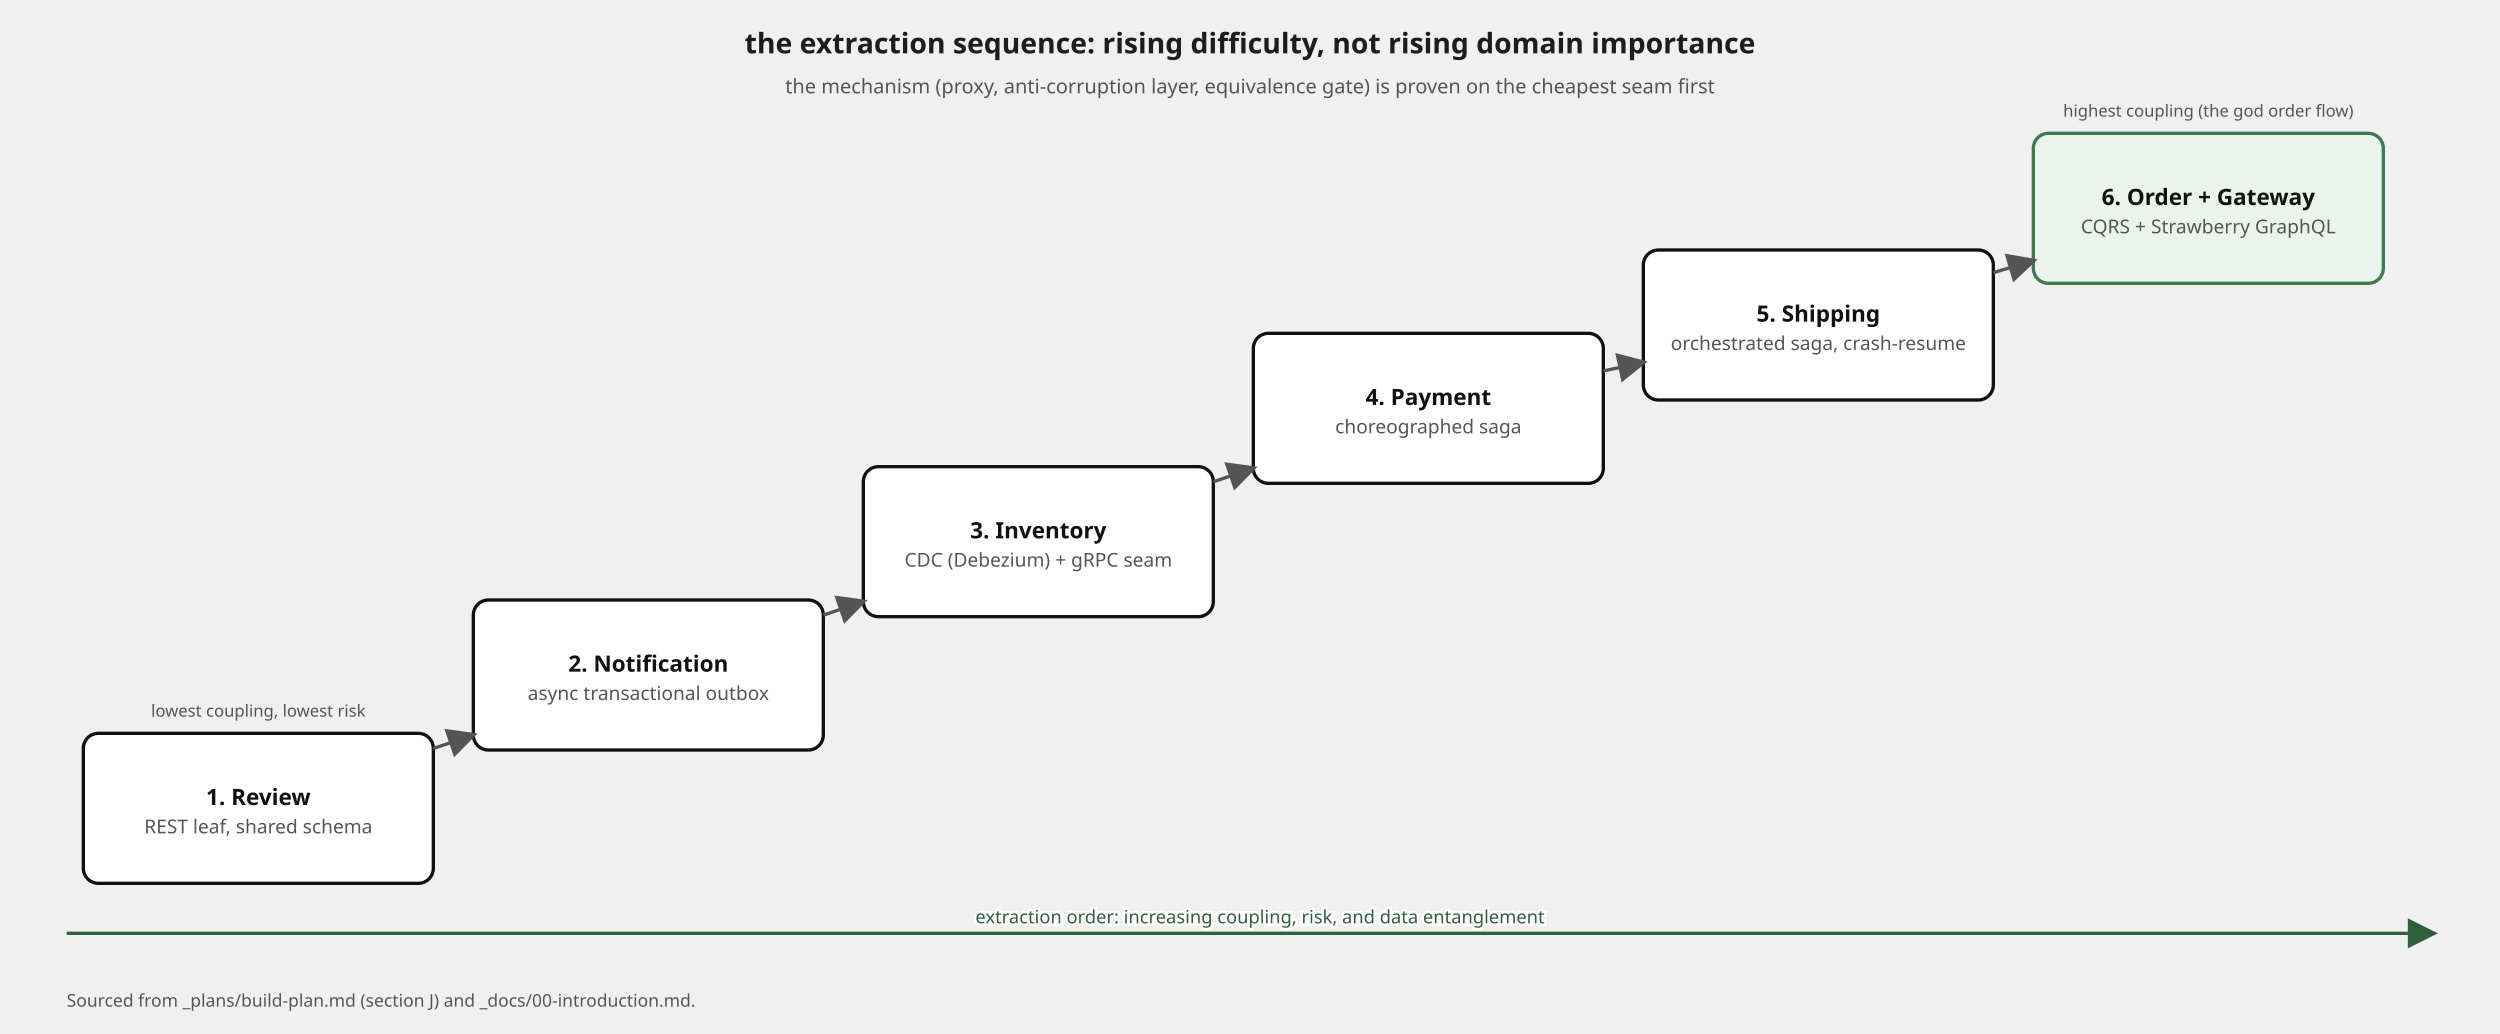
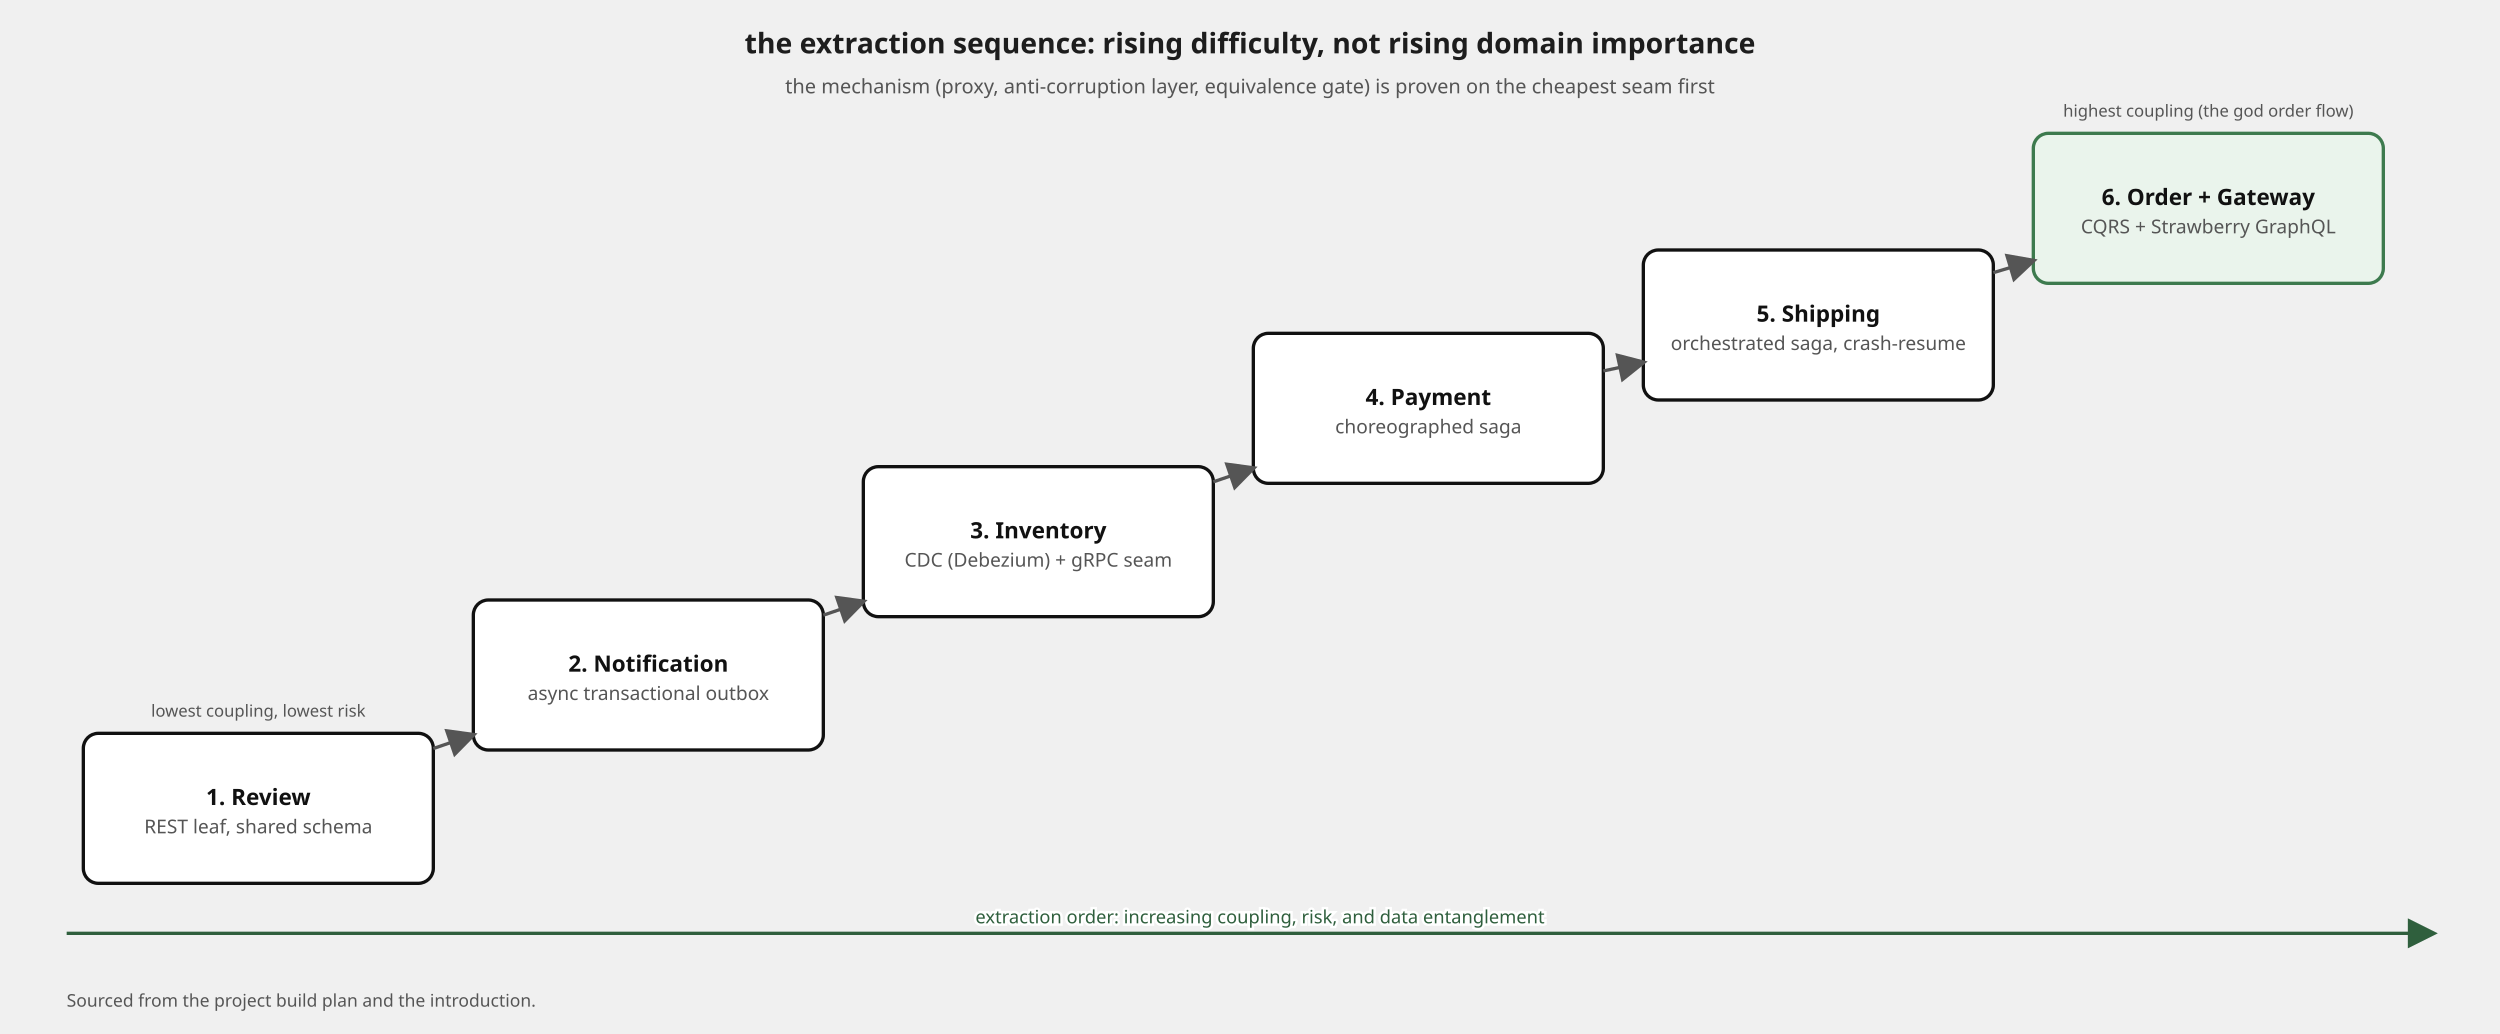
<svg xmlns="http://www.w3.org/2000/svg" viewBox="0 0 1500 620" font-family="'Red Hat Text', system-ui, sans-serif" role="img">
  <defs>
    <marker id="a" viewBox="0 0 10 10" refX="8.5" refY="5" markerWidth="9" markerHeight="9" orient="auto-start-reverse">
      <path d="M0,0 L10,5 L0,10 z" fill="#555" />
    </marker>
    <marker id="am" viewBox="0 0 10 10" refX="8.5" refY="5" markerWidth="9" markerHeight="9" orient="auto-start-reverse">
      <path d="M0,0 L10,5 L0,10 z" fill="#2f5f3d" />
    </marker>
  </defs>
  <rect x="50" y="440" width="210" height="90" rx="9" fill="#ffffff" stroke="#111111" stroke-width="2" />
  <text x="155.0" y="483.0" font-size="13.5" font-weight="700" fill="#111111" text-anchor="middle">1. Review</text>
  <text x="155.0" y="500.0" font-size="11.5" fill="#555555" text-anchor="middle">REST leaf, shared schema</text>
  <rect x="284" y="360" width="210" height="90" rx="9" fill="#ffffff" stroke="#111111" stroke-width="2" />
  <text x="389.0" y="403.0" font-size="13.5" font-weight="700" fill="#111111" text-anchor="middle">2. Notification</text>
  <text x="389.0" y="420.0" font-size="11.5" fill="#555555" text-anchor="middle">async transactional outbox</text>
  <rect x="518" y="280" width="210" height="90" rx="9" fill="#ffffff" stroke="#111111" stroke-width="2" />
  <text x="623.0" y="323.0" font-size="13.5" font-weight="700" fill="#111111" text-anchor="middle">3. Inventory</text>
  <text x="623.0" y="340.0" font-size="11.5" fill="#555555" text-anchor="middle">CDC (Debezium) + gRPC seam</text>
  <rect x="752" y="200" width="210" height="90" rx="9" fill="#ffffff" stroke="#111111" stroke-width="2" />
  <text x="857.0" y="243.0" font-size="13.5" font-weight="700" fill="#111111" text-anchor="middle">4. Payment</text>
  <text x="857.0" y="260.0" font-size="11.5" fill="#555555" text-anchor="middle">choreographed saga</text>
  <rect x="986" y="150" width="210" height="90" rx="9" fill="#ffffff" stroke="#111111" stroke-width="2" />
  <text x="1091.0" y="193.0" font-size="13.5" font-weight="700" fill="#111111" text-anchor="middle">5. Shipping</text>
  <text x="1091.0" y="210.0" font-size="11.5" fill="#555555" text-anchor="middle">orchestrated saga, crash-resume</text>
  <rect x="1220" y="80" width="210" height="90" rx="9" fill="#eaf4ec" stroke="#3d7a4e" stroke-width="2" />
  <text x="1325.0" y="123.0" font-size="13.5" font-weight="700" fill="#111111" text-anchor="middle">6. Order + Gateway</text>
  <text x="1325.0" y="140.0" font-size="11.5" fill="#555555" text-anchor="middle">CQRS + Strawberry GraphQL</text>
  <path d="M260.0,449.103 L284.0,440.897" fill="none" stroke="#555" stroke-width="2" marker-end="url(#a)" />
  <path d="M494.0,369.103 L518.0,360.897" fill="none" stroke="#555" stroke-width="2" marker-end="url(#a)" />
  <path d="M728.0,289.103 L752.0,280.897" fill="none" stroke="#555" stroke-width="2" marker-end="url(#a)" />
  <path d="M962.0,222.564 L986.0,217.436" fill="none" stroke="#555" stroke-width="2" marker-end="url(#a)" />
  <path d="M1196.0,163.59 L1220.0,156.41" fill="none" stroke="#555" stroke-width="2" marker-end="url(#a)" />
  <path d="M40,560 L1460,560" fill="none" stroke="#2f5f3d" stroke-width="2" marker-end="url(#am)" />
  <text x="756.0" y="554.0" font-size="11" fill="#ffffff" stroke="#ffffff" stroke-width="3" paint-order="stroke" text-anchor="middle">extraction order: increasing coupling, risk, and data entanglement</text>
  <text x="756.0" y="554.0" font-size="11" fill="#2f5f3d" text-anchor="middle">extraction order: increasing coupling, risk, and data entanglement</text>
  <text x="750.0" y="32" font-size="17" fill="#1d1d1d" text-anchor="middle" font-weight="700">the extraction sequence: rising difficulty, not rising domain importance</text>
  <text x="750.0" y="56" font-size="12" fill="#555555" text-anchor="middle">the mechanism (proxy, anti-corruption layer, equivalence gate) is proven on the cheapest seam first</text>
  <text x="155.0" y="430" font-size="10" fill="#555555" text-anchor="middle">lowest coupling, lowest risk</text>
  <text x="1325.0" y="70" font-size="10" fill="#555555" text-anchor="middle">highest coupling (the god order flow)</text>
-   <text x="40" y="604" font-size="10.5" fill="#555555" text-anchor="start">Sourced from _plans/build-plan.md (section J) and _docs/00-introduction.md.</text>
+   <text x="40" y="604" font-size="10.5" fill="#555555" text-anchor="start">Sourced from the project build plan and the introduction.</text>
</svg>
